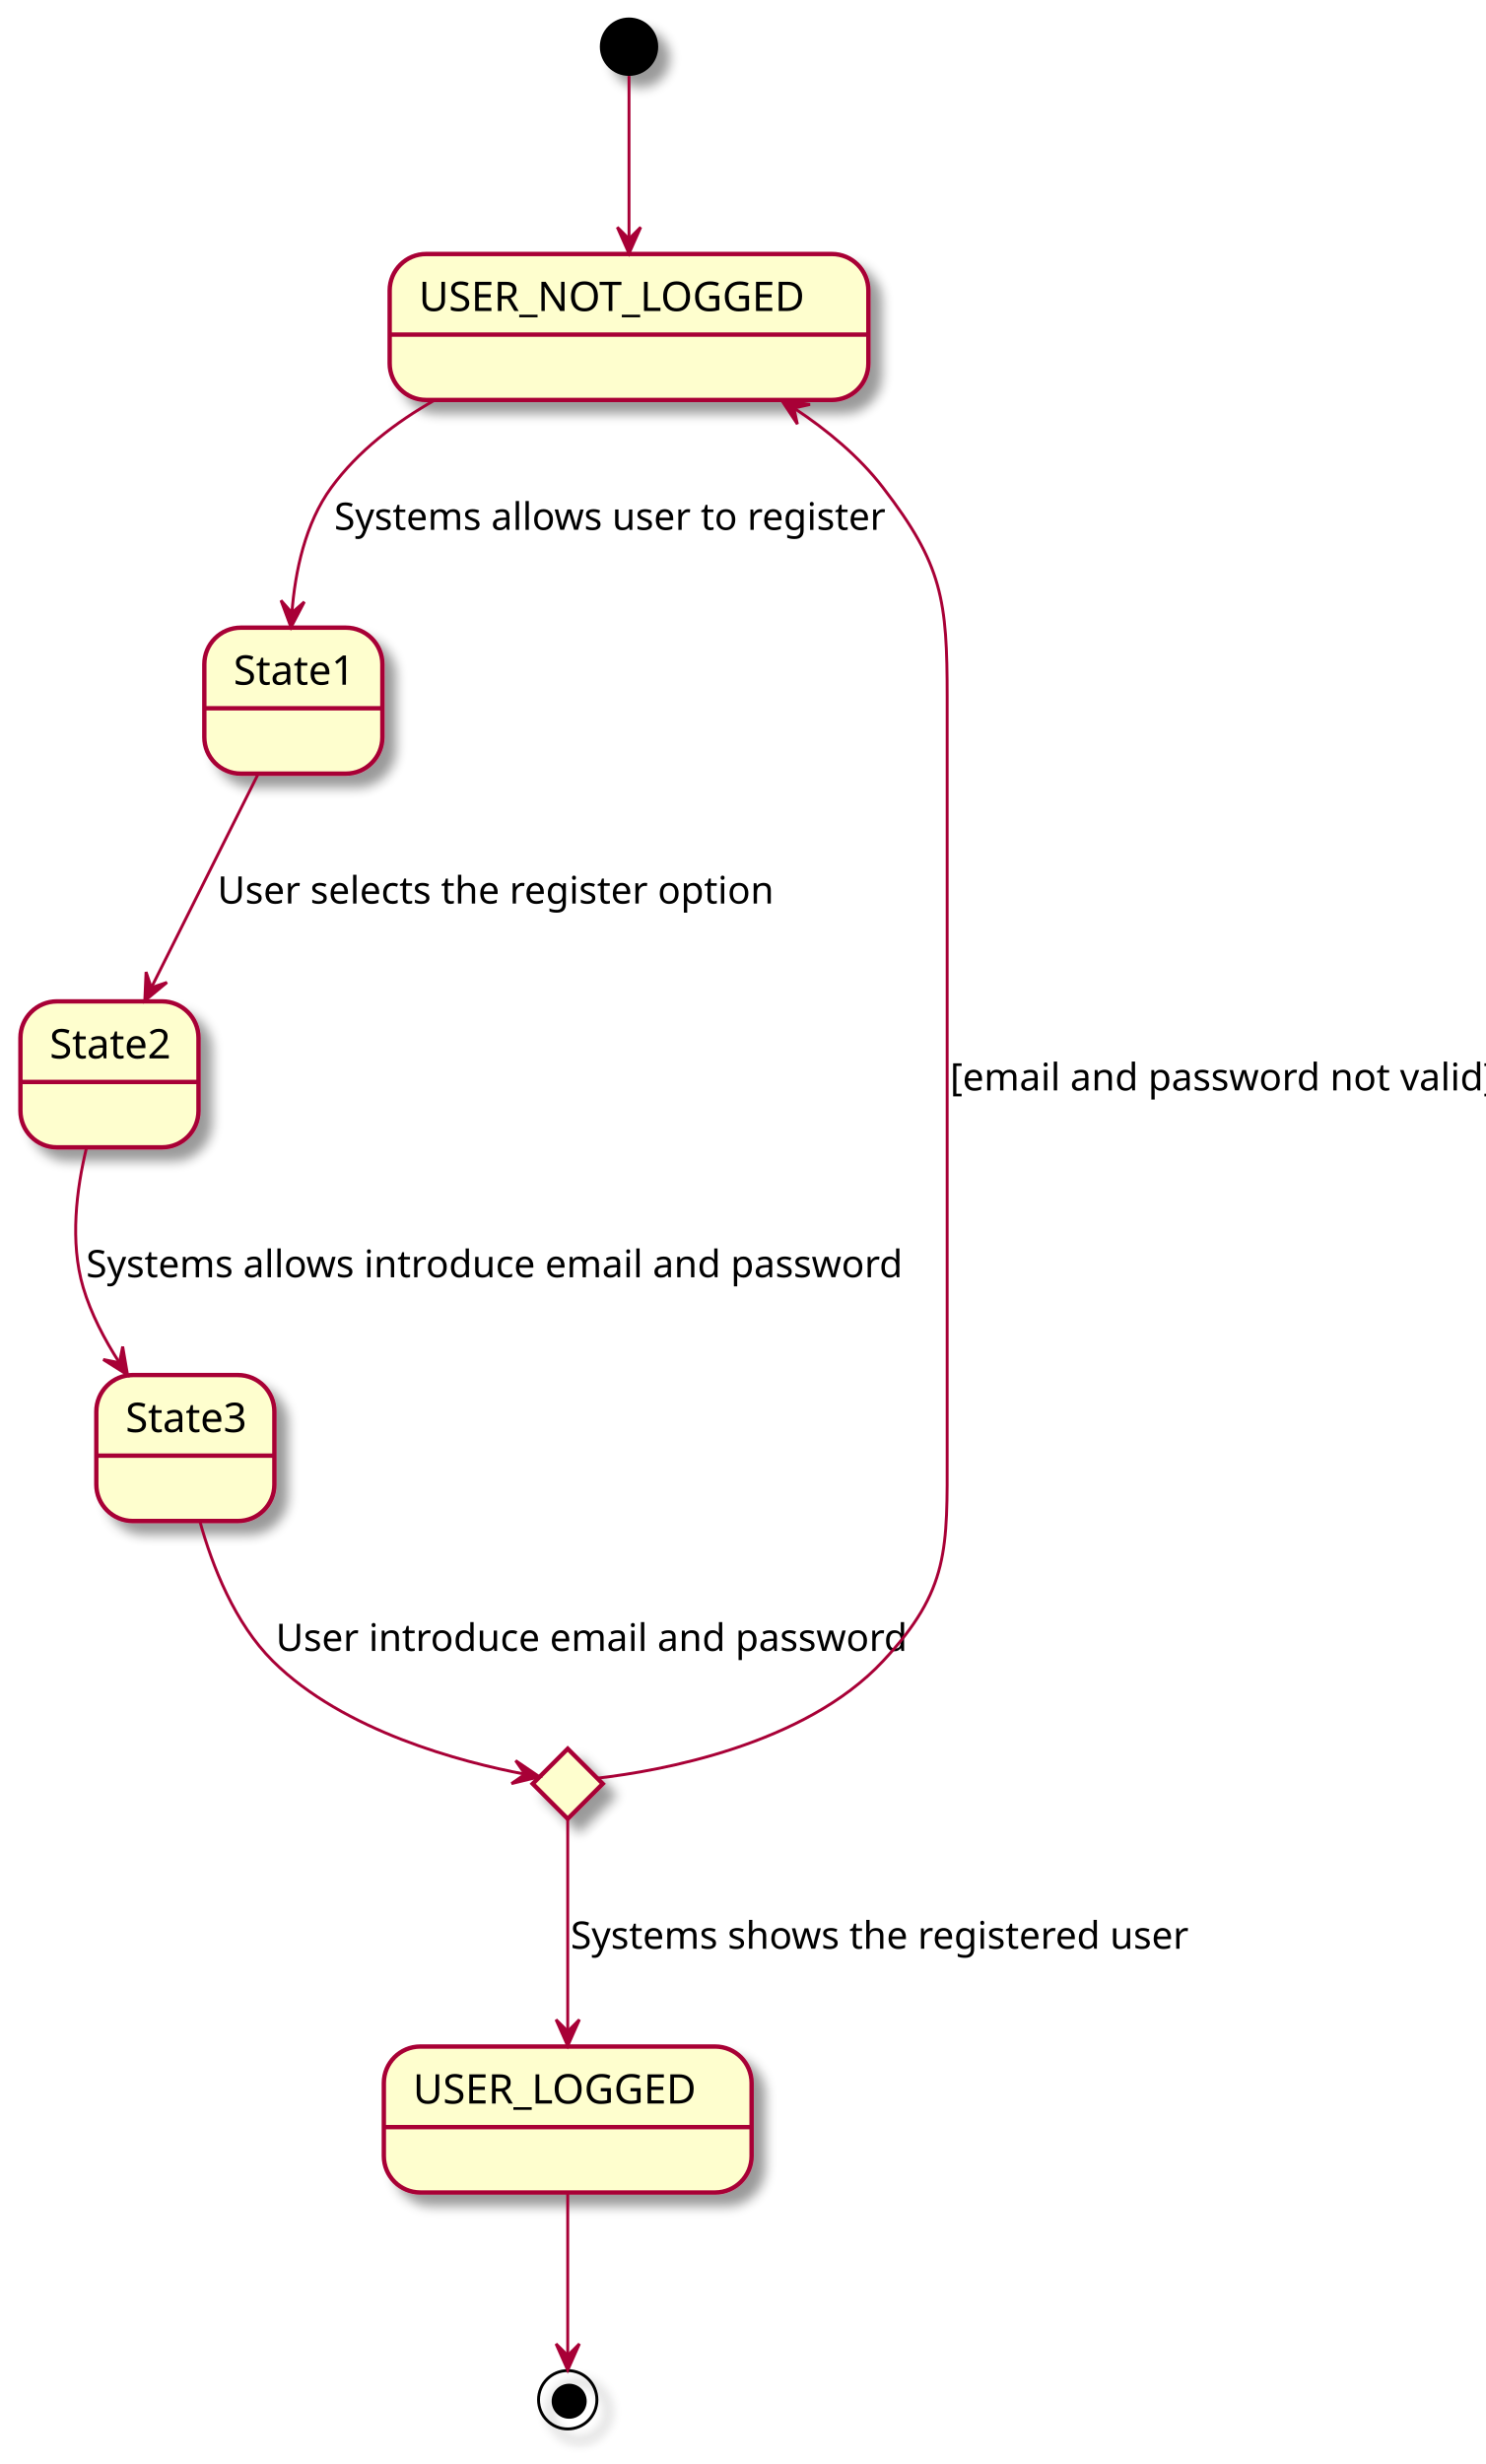
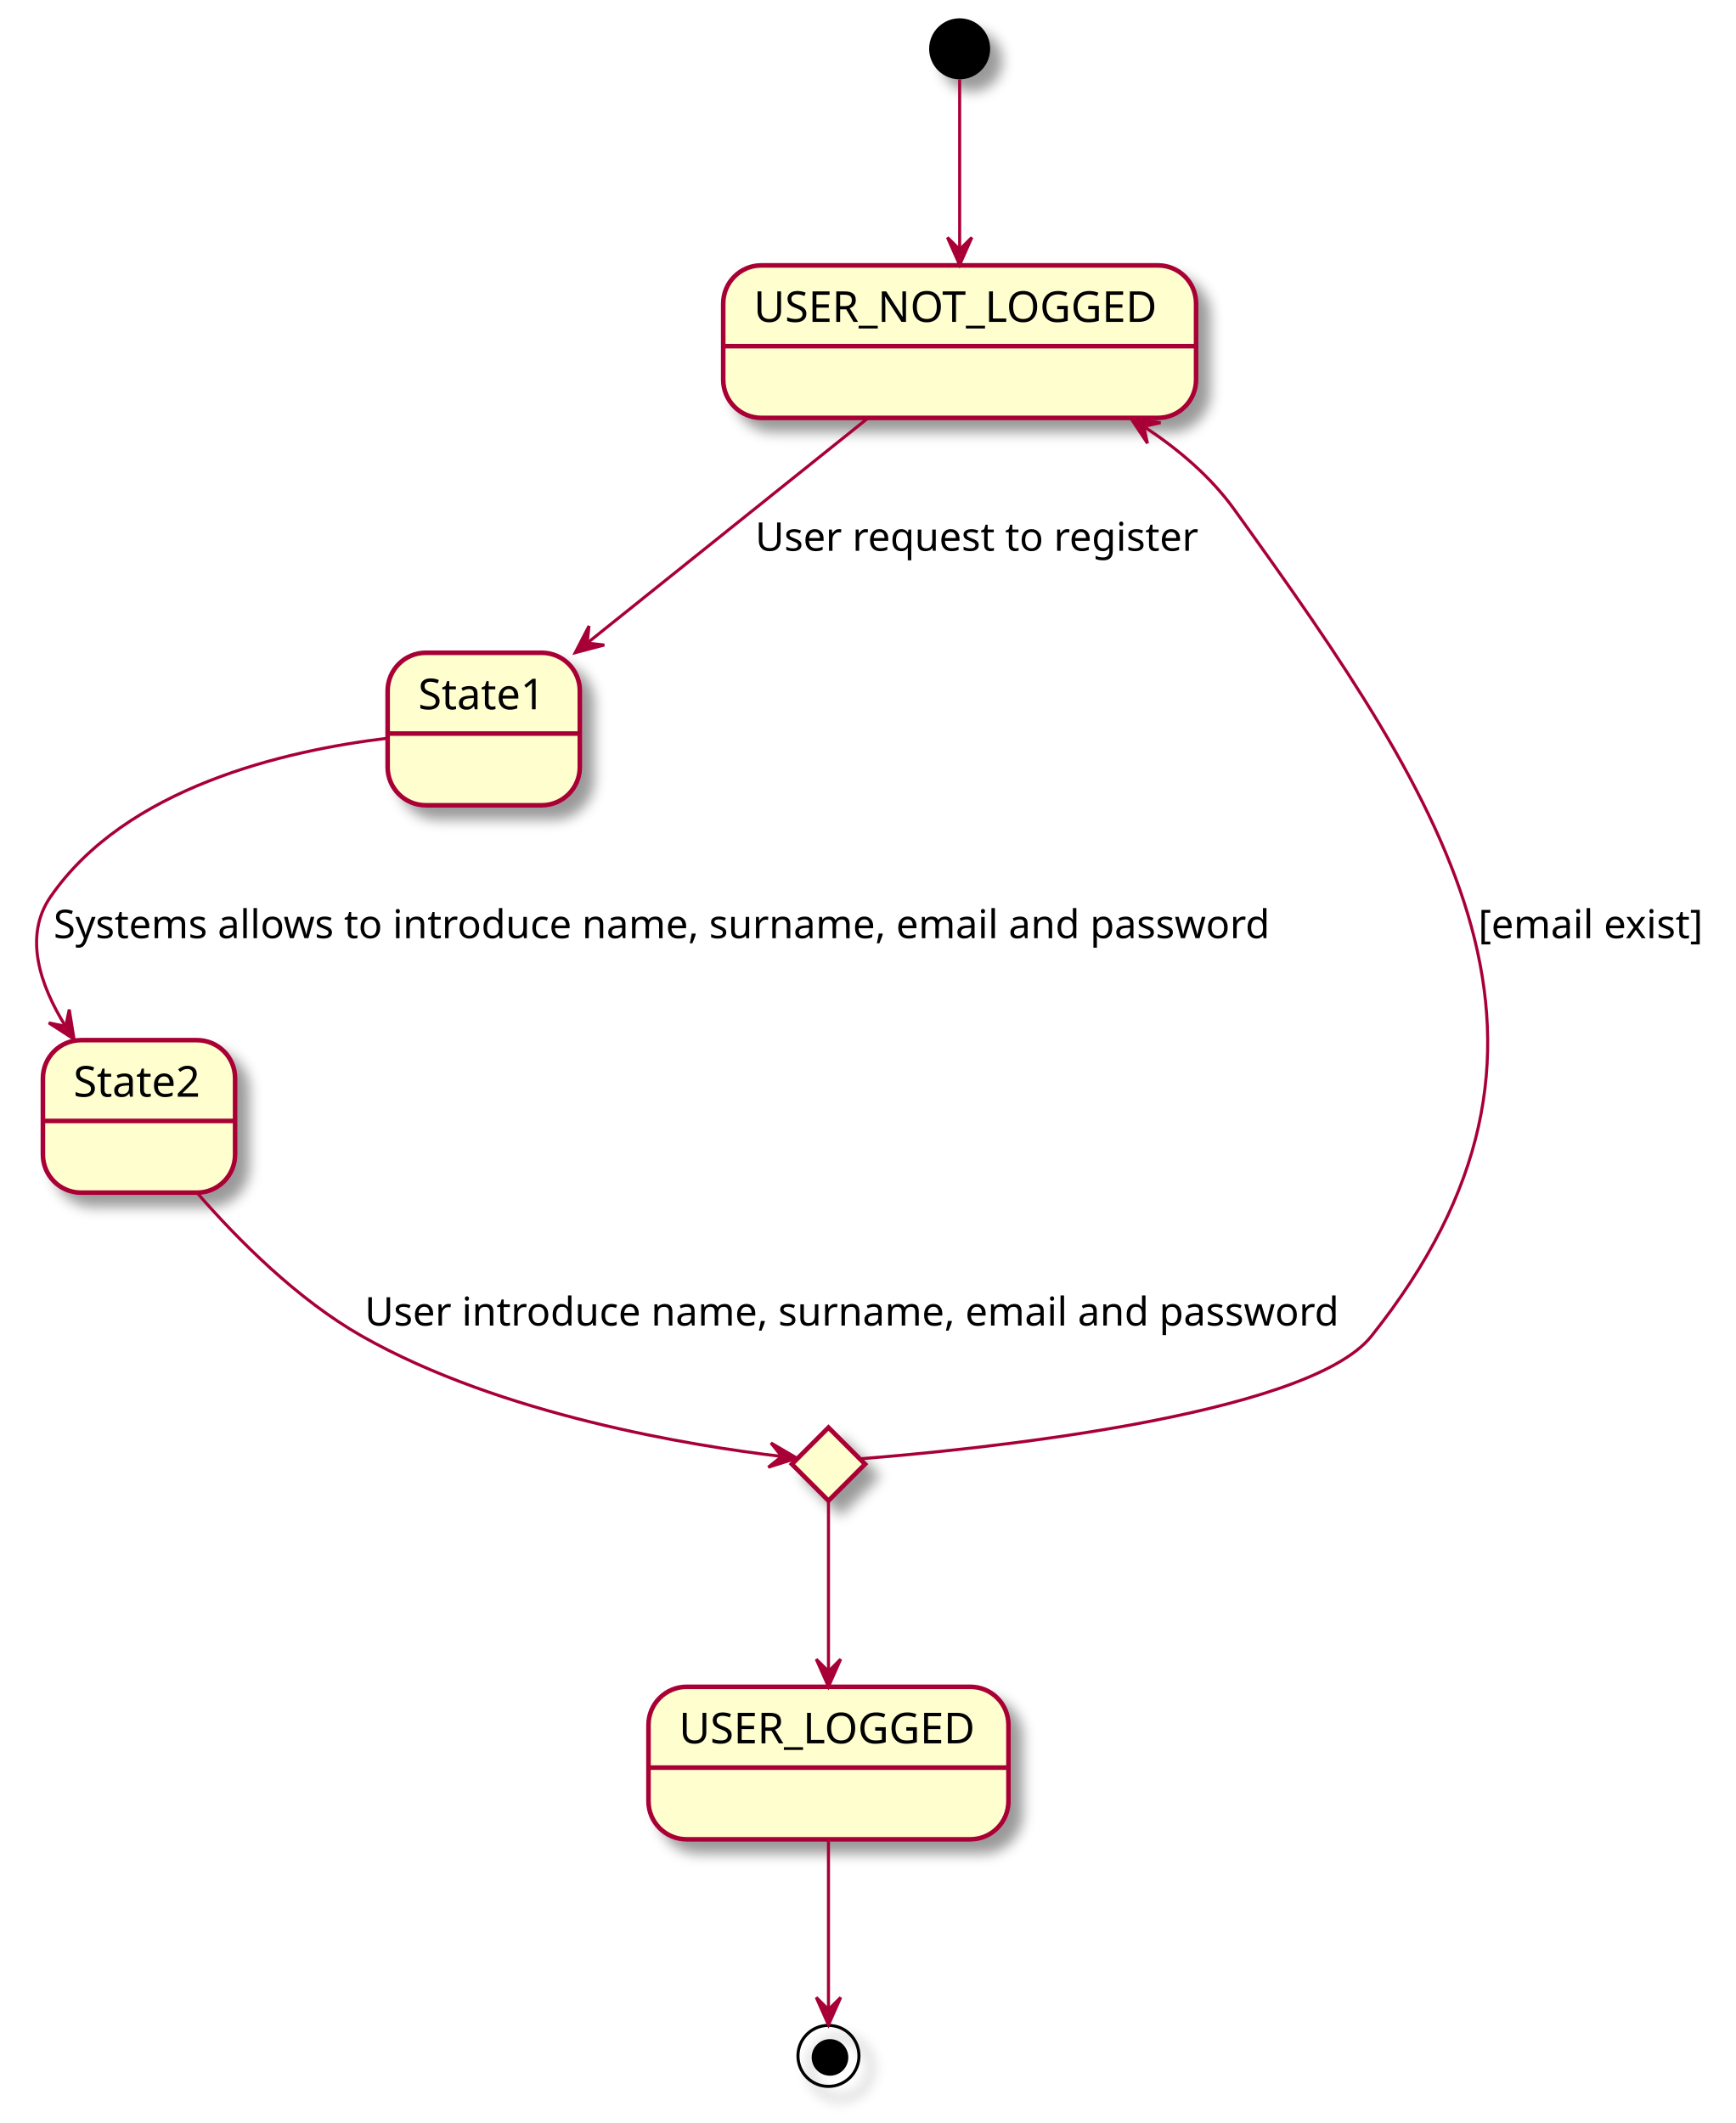
- <svg xmlns="http://www.w3.org/2000/svg" contentScriptType="application/ecmascript" contentStyleType="text/css" height="844px" preserveAspectRatio="none" style="width:509px;height:844px;" version="1.1" viewBox="0 0 509 844" width="509px" zoomAndPan="magnify">
+ <svg xmlns="http://www.w3.org/2000/svg" contentScriptType="application/ecmascript" contentStyleType="text/css" height="696px" preserveAspectRatio="none" style="width:569px;height:696px;" version="1.1" viewBox="0 0 569 696" width="569px" zoomAndPan="magnify">
  <defs>
-     <filter height="300%" id="f1o49raxldfvy2" width="300%" x="-1" y="-1">
+     <filter height="300%" id="f13c7xnlrhfka" width="300%" x="-1" y="-1">
      <feGaussianBlur result="blurOut" stdDeviation="2.0" />
      <feColorMatrix in="blurOut" result="blurOut2" type="matrix" values="0 0 0 0 0 0 0 0 0 0 0 0 0 0 0 0 0 0 .4 0" />
      <feOffset dx="4.0" dy="4.0" in="blurOut2" result="blurOut3" />
      <feBlend in="SourceGraphic" in2="blurOut3" mode="normal" />
    </filter>
  </defs>
  <g>
-     <ellipse cx="215.5" cy="16" fill="#000000" filter="url(#f1o49raxldfvy2)" rx="10" ry="10" style="stroke:none;stroke-width:1.0;" />
+     <ellipse cx="314.566" cy="16" fill="#000000" filter="url(#f13c7xnlrhfka)" rx="10" ry="10" style="stroke:none;stroke-width:1.0;" />
    <g id="USER_NOT_LOGGED">
-       <rect fill="#FEFECE" filter="url(#f1o49raxldfvy2)" height="50" rx="12.5" ry="12.5" style="stroke:#A80036;stroke-width:1.5;" width="164" x="133.5" y="87" />
-       <line style="stroke:#A80036;stroke-width:1.5;" x1="133.5" x2="297.5" y1="114.609" y2="114.609" />
-       <text fill="#000000" font-family="sans-serif" font-size="14" lengthAdjust="spacing" textLength="144" x="143.5" y="106.533">USER_NOT_LOGGED</text>
+       <rect fill="#FEFECE" filter="url(#f13c7xnlrhfka)" height="50" rx="12.5" ry="12.5" style="stroke:#A80036;stroke-width:1.5;" width="155" x="237.066" y="87" />
+       <line style="stroke:#A80036;stroke-width:1.5;" x1="237.066" x2="392.066" y1="113.488" y2="113.488" />
+       <text fill="#000000" font-family="sans-serif" font-size="14" lengthAdjust="spacing" textLength="135" x="247.066" y="105.535">USER_NOT_LOGGED</text>
    </g>
    <g id="State1">
-       <rect fill="#FEFECE" filter="url(#f1o49raxldfvy2)" height="50" rx="12.5" ry="12.5" style="stroke:#A80036;stroke-width:1.5;" width="61" x="70" y="215" />
-       <line style="stroke:#A80036;stroke-width:1.5;" x1="70" x2="131" y1="242.609" y2="242.609" />
-       <text fill="#000000" font-family="sans-serif" font-size="14" lengthAdjust="spacing" textLength="41" x="80" y="234.533">State1</text>
+       <rect fill="#FEFECE" filter="url(#f13c7xnlrhfka)" height="50" rx="12.5" ry="12.5" style="stroke:#A80036;stroke-width:1.5;" width="63" x="127.066" y="214" />
+       <line style="stroke:#A80036;stroke-width:1.5;" x1="127.066" x2="190.066" y1="240.488" y2="240.488" />
+       <text fill="#000000" font-family="sans-serif" font-size="14" lengthAdjust="spacing" textLength="43" x="137.066" y="232.535">State1</text>
    </g>
    <g id="State2">
-       <rect fill="#FEFECE" filter="url(#f1o49raxldfvy2)" height="50" rx="12.5" ry="12.5" style="stroke:#A80036;stroke-width:1.5;" width="61" x="7" y="343" />
-       <line style="stroke:#A80036;stroke-width:1.5;" x1="7" x2="68" y1="370.609" y2="370.609" />
-       <text fill="#000000" font-family="sans-serif" font-size="14" lengthAdjust="spacing" textLength="41" x="17" y="362.533">State2</text>
+       <rect fill="#FEFECE" filter="url(#f13c7xnlrhfka)" height="50" rx="12.5" ry="12.5" style="stroke:#A80036;stroke-width:1.5;" width="63" x="14.066" y="341" />
+       <line style="stroke:#A80036;stroke-width:1.5;" x1="14.066" x2="77.066" y1="367.488" y2="367.488" />
+       <text fill="#000000" font-family="sans-serif" font-size="14" lengthAdjust="spacing" textLength="43" x="24.066" y="359.535">State2</text>
    </g>
-     <g id="State3">
-       <rect fill="#FEFECE" filter="url(#f1o49raxldfvy2)" height="50" rx="12.5" ry="12.5" style="stroke:#A80036;stroke-width:1.5;" width="61" x="33" y="471" />
-       <line style="stroke:#A80036;stroke-width:1.5;" x1="33" x2="94" y1="498.609" y2="498.609" />
-       <text fill="#000000" font-family="sans-serif" font-size="14" lengthAdjust="spacing" textLength="41" x="43" y="490.533">State3</text>
+     <polygon fill="#FEFECE" filter="url(#f13c7xnlrhfka)" points="271.566,468,283.566,480,271.566,492,259.566,480,271.566,468" style="stroke:#A80036;stroke-width:1.5;" />
+     <g id="USER_LOGGED">
+       <rect fill="#FEFECE" filter="url(#f13c7xnlrhfka)" height="50" rx="12.5" ry="12.5" style="stroke:#A80036;stroke-width:1.5;" width="118" x="212.566" y="553" />
+       <line style="stroke:#A80036;stroke-width:1.5;" x1="212.566" x2="330.566" y1="579.488" y2="579.488" />
+       <text fill="#000000" font-family="sans-serif" font-size="14" lengthAdjust="spacing" textLength="98" x="222.566" y="571.535">USER_LOGGED</text>
    </g>
-     <polygon fill="#FEFECE" filter="url(#f1o49raxldfvy2)" points="194.5,599,206.5,611,194.5,623,182.5,611,194.5,599" style="stroke:#A80036;stroke-width:1.5;" />
-     <g id="USER_LOGGED">
-       <rect fill="#FEFECE" filter="url(#f1o49raxldfvy2)" height="50" rx="12.5" ry="12.5" style="stroke:#A80036;stroke-width:1.5;" width="126" x="131.5" y="701" />
-       <line style="stroke:#A80036;stroke-width:1.5;" x1="131.5" x2="257.5" y1="728.609" y2="728.609" />
-       <text fill="#000000" font-family="sans-serif" font-size="14" lengthAdjust="spacing" textLength="106" x="141.5" y="720.533">USER_LOGGED</text>
-     </g>
-     <ellipse cx="194.5" cy="822" filter="url(#f1o49raxldfvy2)" rx="10" ry="10" style="stroke:#000000;stroke-width:1.0;fill:none;" />
-     <ellipse cx="195" cy="822.5" fill="#000000" rx="6" ry="6" style="stroke:none;stroke-width:1.0;" />
-     <path d="M215.5,26.01 C215.5,38.7 215.5,62.41 215.5,81.57 " fill="none" id="*start-to-USER_NOT_LOGGED" style="stroke:#A80036;stroke-width:1.0;" />
-     <polygon fill="#A80036" points="215.5,86.84,219.5,77.84,215.5,81.84,211.5,77.84,215.5,86.84" style="stroke:#A80036;stroke-width:1.0;" />
-     <path d="M148.99,137.01 C135.46,144.7 122.61,154.54 113.5,167 C104.55,179.24 101.12,195.71 100.01,209.82 " fill="none" id="USER_NOT_LOGGED-to-State1" style="stroke:#A80036;stroke-width:1.0;" />
-     <polygon fill="#A80036" points="99.7,214.89,104.258,206.16,100.015,209.9,96.274,205.656,99.7,214.89" style="stroke:#A80036;stroke-width:1.0;" />
-     <text fill="#000000" font-family="sans-serif" font-size="13" lengthAdjust="spacing" textLength="183" x="114.5" y="181.495">Systems allows user to register</text>
-     <path d="M88.35,265.29 C77.94,286.12 62.91,316.17 51.9,338.21 " fill="none" id="State1-to-State2" style="stroke:#A80036;stroke-width:1.0;" />
-     <polygon fill="#A80036" points="49.61,342.78,57.205,336.509,51.84,338.305,50.045,332.941,49.61,342.78" style="stroke:#A80036;stroke-width:1.0;" />
-     <text fill="#000000" font-family="sans-serif" font-size="13" lengthAdjust="spacing" textLength="181" x="74.5" y="309.495">User selects the register option</text>
-     <path d="M29.65,393.07 C26.21,407.26 23.89,425.42 28.5,441 C31.15,449.95 35.79,458.81 40.85,466.68 " fill="none" id="State2-to-State3" style="stroke:#A80036;stroke-width:1.0;" />
-     <polygon fill="#A80036" points="43.69,470.95,42.026,461.243,40.916,466.79,35.37,465.68,43.69,470.95" style="stroke:#A80036;stroke-width:1.0;" />
-     <text fill="#000000" font-family="sans-serif" font-size="13" lengthAdjust="spacing" textLength="268" x="29.5" y="437.495">Systems allows introduce email and password</text>
-     <path d="M68.47,521.08 C72.77,536.53 80.42,556.04 93.5,569 C117.79,593.07 158.11,603.59 179.73,607.69 " fill="none" id="State3-to-c" style="stroke:#A80036;stroke-width:1.0;" />
-     <polygon fill="#A80036" points="184.8,608.6,176.652,603.067,179.879,607.713,175.233,610.94,184.8,608.6" style="stroke:#A80036;stroke-width:1.0;" />
-     <text fill="#000000" font-family="sans-serif" font-size="13" lengthAdjust="spacing" textLength="203" x="94.5" y="565.495">User introduce email and password</text>
-     <path d="M204.76,609.07 C226.1,606.58 275.5,597.85 302.5,569 C325.36,544.57 324.5,530.46 324.5,497 C324.5,239 324.5,239 324.5,239 C324.5,205.54 322.91,193.52 302.5,167 C294.36,156.43 283.52,147.41 272.26,139.95 " fill="none" id="c-to-USER_NOT_LOGGED" style="stroke:#A80036;stroke-width:1.0;" />
-     <polygon fill="#A80036" points="267.76,137.06,273.18,145.283,271.97,139.757,277.496,138.547,267.76,137.06" style="stroke:#A80036;stroke-width:1.0;" />
-     <text fill="#000000" font-family="sans-serif" font-size="13" lengthAdjust="spacing" textLength="176" x="325.5" y="373.495">[email and password not valid]</text>
-     <path d="M194.5,623.25 C194.5,639.96 194.5,671.91 194.5,695.57 " fill="none" id="c-to-USER_LOGGED" style="stroke:#A80036;stroke-width:1.0;" />
-     <polygon fill="#A80036" points="194.5,700.79,198.5,691.79,194.5,695.79,190.5,691.79,194.5,700.79" style="stroke:#A80036;stroke-width:1.0;" />
-     <text fill="#000000" font-family="sans-serif" font-size="13" lengthAdjust="spacing" textLength="205" x="195.5" y="667.495">Systems shows the registered user</text>
-     <path d="M194.5,751.21 C194.5,768.84 194.5,792.13 194.5,806.84 " fill="none" id="USER_LOGGED-to-*end" style="stroke:#A80036;stroke-width:1.0;" />
-     <polygon fill="#A80036" points="194.5,811.84,198.5,802.84,194.5,806.84,190.5,802.84,194.5,811.84" style="stroke:#A80036;stroke-width:1.0;" />
+     <ellipse cx="271.566" cy="674" filter="url(#f13c7xnlrhfka)" rx="10" ry="10" style="stroke:#000000;stroke-width:1.0;fill:none;" />
+     <ellipse cx="272.066" cy="674.5" fill="#000000" rx="6" ry="6" style="stroke:none;stroke-width:1.0;" />
+     <path d="M314.566,26.01 C314.566,38.7 314.566,62.41 314.566,81.57 " fill="none" id="*start-to-USER_NOT_LOGGED" style="stroke:#A80036;stroke-width:1.0;" />
+     <polygon fill="#A80036" points="314.566,86.84,318.566,77.84,314.566,81.84,310.566,77.84,314.566,86.84" style="stroke:#A80036;stroke-width:1.0;" />
+     <path d="M284.486,137.1 C258.156,158.2 219.936,188.83 192.516,210.8 " fill="none" id="USER_NOT_LOGGED-to-State1" style="stroke:#A80036;stroke-width:1.0;" />
+     <polygon fill="#A80036" points="188.556,213.97,198.079,211.458,192.456,210.841,193.073,205.218,188.556,213.97" style="stroke:#A80036;stroke-width:1.0;" />
+     <text fill="#000000" font-family="sans-serif" font-size="13" lengthAdjust="spacing" textLength="148" x="247.566" y="180.568">User request to register</text>
+     <path d="M126.856,242.04 C93.116,246.1 41.266,258.17 16.566,294 C7.736,306.8 12.996,322.7 21.336,336.21 " fill="none" id="State1-to-State2" style="stroke:#A80036;stroke-width:1.0;" />
+     <polygon fill="#A80036" points="24.266,340.69,22.702,330.966,21.535,336.501,16,335.335,24.266,340.69" style="stroke:#A80036;stroke-width:1.0;" />
+     <text fill="#000000" font-family="sans-serif" font-size="13" lengthAdjust="spacing" textLength="410" x="17.566" y="307.568">Systems allows to introduce name, surname, email and password</text>
+     <path d="M64.566,391.01 C78.076,406.54 97.506,426.04 118.566,438 C164.296,463.98 227.086,474.03 255.926,477.44 " fill="none" id="State2-to-c" style="stroke:#A80036;stroke-width:1.0;" />
+     <polygon fill="#A80036" points="261.226,478.04,252.727,473.062,256.257,477.483,251.836,481.013,261.226,478.04" style="stroke:#A80036;stroke-width:1.0;" />
+     <text fill="#000000" font-family="sans-serif" font-size="13" lengthAdjust="spacing" textLength="325" x="119.566" y="434.568">User introduce name, surname, email and password</text>
+     <path d="M375.156,139.96 C386.316,147.32 396.866,156.29 404.566,167 C475.876,266.11 525.596,342.47 449.566,438 C428.336,464.67 317.216,475.46 282.166,478.23 " fill="none" id="USER_NOT_LOGGED-backto-c" style="stroke:#A80036;stroke-width:1.0;" />
+     <polygon fill="#A80036" points="370.686,137.12,376.126,145.33,374.902,139.807,380.425,138.584,370.686,137.12" style="stroke:#A80036;stroke-width:1.0;" />
+     <text fill="#000000" font-family="sans-serif" font-size="13" lengthAdjust="spacing" textLength="77" x="484.566" y="307.568">[email exist]</text>
+     <path d="M271.566,492.01 C271.566,505.52 271.566,528.94 271.566,547.77 " fill="none" id="c-to-USER_LOGGED" style="stroke:#A80036;stroke-width:1.0;" />
+     <polygon fill="#A80036" points="271.566,552.95,275.566,543.95,271.566,547.95,267.566,543.95,271.566,552.95" style="stroke:#A80036;stroke-width:1.0;" />
+     <path d="M271.566,603.21 C271.566,620.84 271.566,644.13 271.566,658.84 " fill="none" id="USER_LOGGED-to-*end" style="stroke:#A80036;stroke-width:1.0;" />
+     <polygon fill="#A80036" points="271.566,663.84,275.566,654.84,271.566,658.84,267.566,654.84,271.566,663.84" style="stroke:#A80036;stroke-width:1.0;" />
  </g>
</svg>
